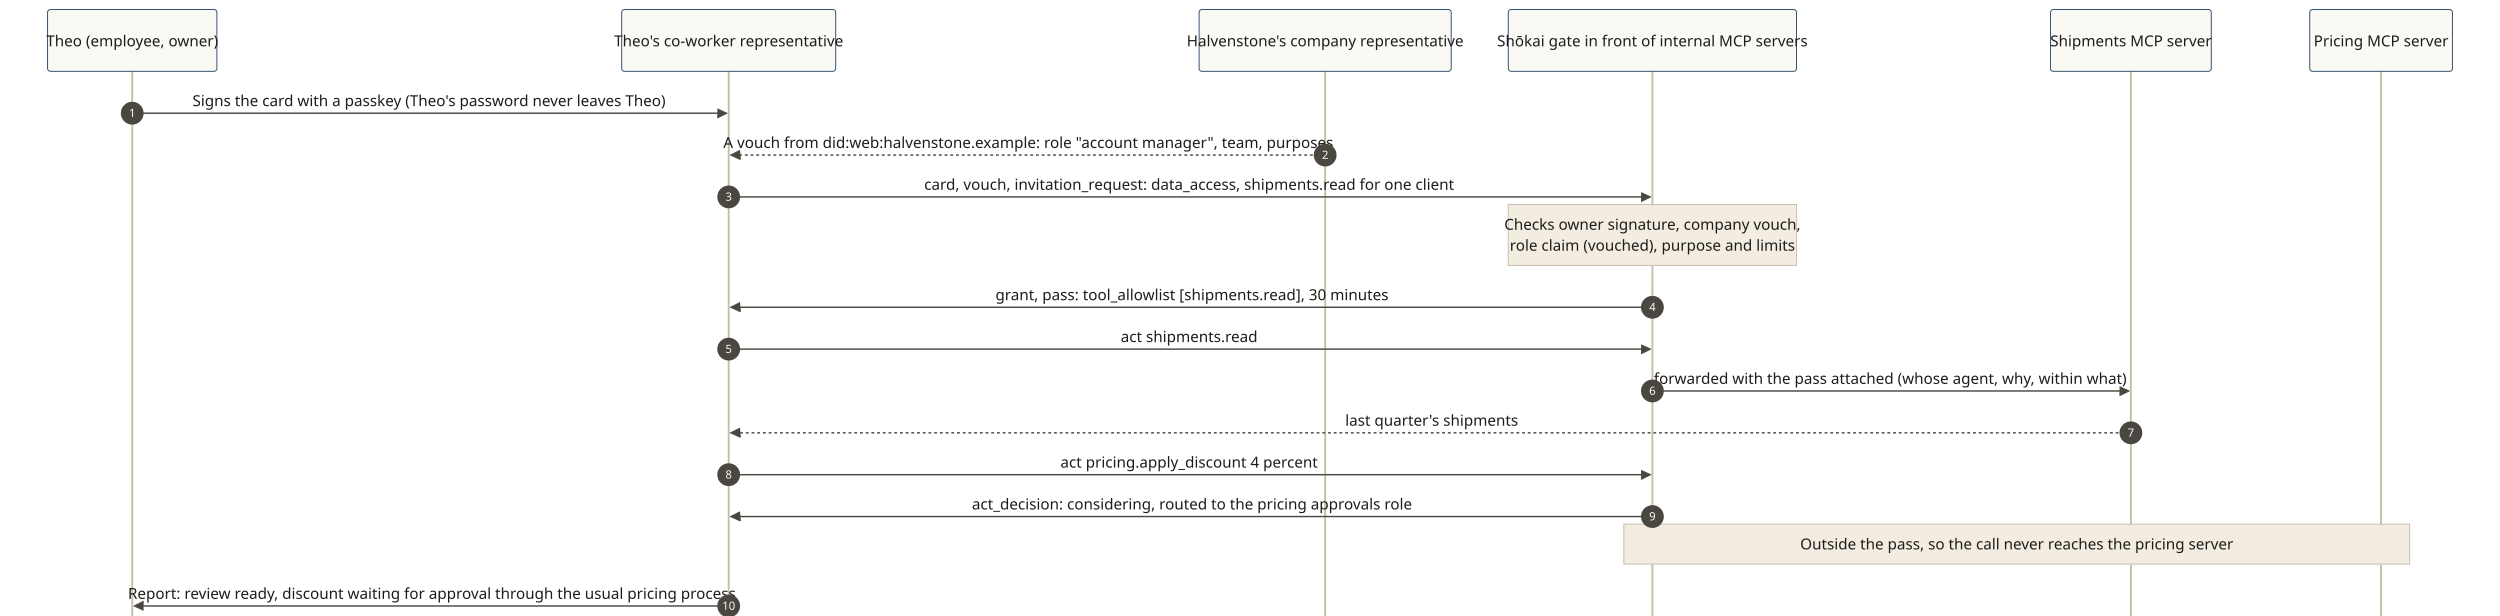
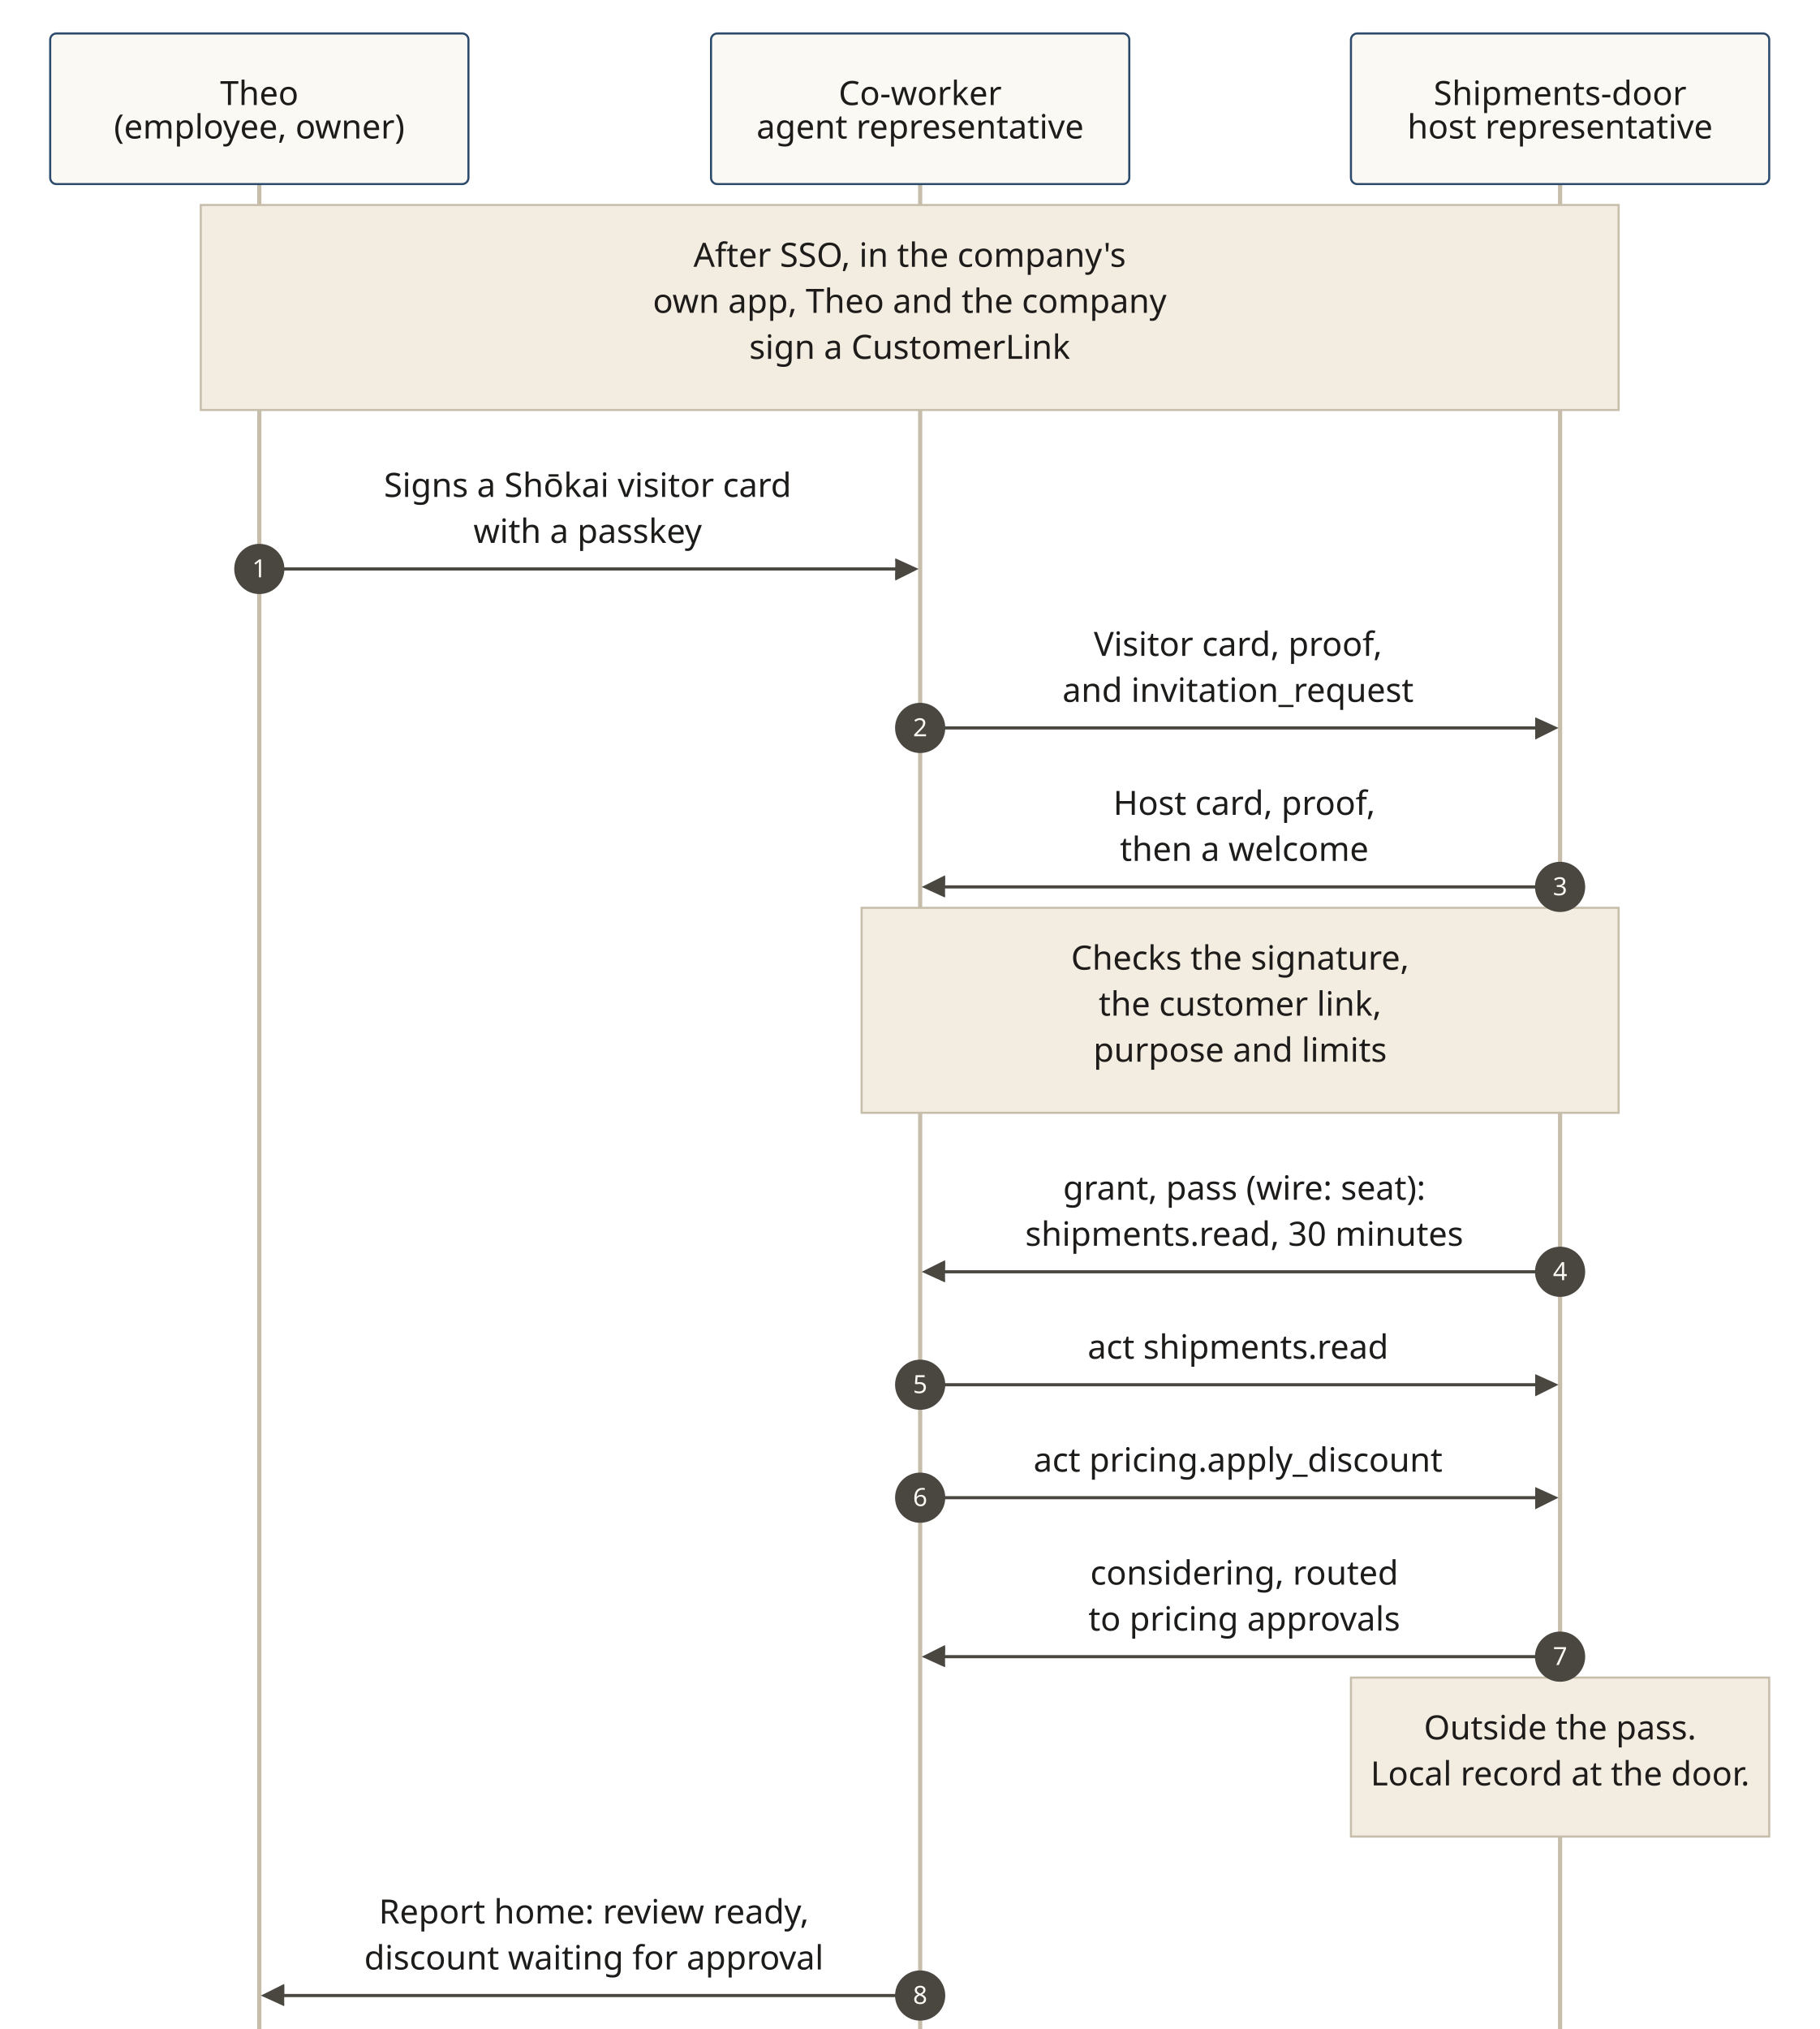
- <svg xmlns="http://www.w3.org/2000/svg" id="my-svg" width="100%" style="max-width: 2628px; background-color: rgb(251, 249, 244);" viewBox="-50 -10 2628 647" role="graphics-document document" aria-roledescription="sequence">
+ <svg xmlns="http://www.w3.org/2000/svg" id="my-svg" width="870" height="970" viewBox="-24 -16 870 970" role="graphics-document document" aria-roledescription="sequence" style="background-color: rgb(251, 249, 244);">
  <g>
-     <line id="actor5" x1="2453" y1="65" x2="2453" y2="2000" class="actor-line 200" stroke-width="0.5px" stroke="#999" name="P" data-et="life-line" data-id="P" />
-     <g id="root-5" data-et="participant" data-type="participant" data-id="P">
-       <rect x="2378" y="0" fill="#eaeaea" stroke="#666" width="150" height="65" name="P" rx="3" ry="3" class="actor actor-top" />
-       <text x="2453" y="32.5" dominant-baseline="central" alignment-baseline="central" class="actor actor-box" style="text-anchor: middle; font-size: 16px; font-weight: 400;">
-         <tspan x="2453" dy="0">Pricing MCP server</tspan>
+     <line id="actor2" x1="722" y1="72" x2="722" y2="2000" class="actor-line 200" stroke-width="0.5px" stroke="#999" name="H" data-et="life-line" data-id="H" />
+     <g id="root-2" data-et="participant" data-type="participant" data-id="H">
+       <rect x="622" y="0" fill="#eaeaea" stroke="#666" width="200" height="72" name="H" rx="3" ry="3" class="actor actor-top" />
+       <text x="722" y="36" dominant-baseline="central" alignment-baseline="central" class="actor actor-box" style="text-anchor: middle; font-size: 16px; font-weight: 400; font-family: &quot;Noto Sans&quot;, sans-serif;">
+         <tspan x="722" dy="-8">Shipments-door</tspan>
+       </text>
+       <text x="722" y="36" dominant-baseline="central" alignment-baseline="central" class="actor actor-box" style="text-anchor: middle; font-size: 16px; font-weight: 400; font-family: &quot;Noto Sans&quot;, sans-serif;">
+         <tspan x="722" dy="8">host representative</tspan>
      </text>
    </g>
  </g>
  <g>
-     <line id="actor4" x1="2190" y1="65" x2="2190" y2="2000" class="actor-line 200" stroke-width="0.5px" stroke="#999" name="S" data-et="life-line" data-id="S" />
-     <g id="root-4" data-et="participant" data-type="participant" data-id="S">
-       <rect x="2105.5" y="0" fill="#eaeaea" stroke="#666" width="169" height="65" name="S" rx="3" ry="3" class="actor actor-top" />
-       <text x="2190" y="32.5" dominant-baseline="central" alignment-baseline="central" class="actor actor-box" style="text-anchor: middle; font-size: 16px; font-weight: 400;">
-         <tspan x="2190" dy="0">Shipments MCP server</tspan>
+     <line id="actor1" x1="416" y1="72" x2="416" y2="2000" class="actor-line 200" stroke-width="0.5px" stroke="#999" name="R" data-et="life-line" data-id="R" />
+     <g id="root-1" data-et="participant" data-type="participant" data-id="R">
+       <rect x="316" y="0" fill="#eaeaea" stroke="#666" width="200" height="72" name="R" rx="3" ry="3" class="actor actor-top" />
+       <text x="416" y="36" dominant-baseline="central" alignment-baseline="central" class="actor actor-box" style="text-anchor: middle; font-size: 16px; font-weight: 400; font-family: &quot;Noto Sans&quot;, sans-serif;">
+         <tspan x="416" dy="-8">Co-worker</tspan>
+       </text>
+       <text x="416" y="36" dominant-baseline="central" alignment-baseline="central" class="actor actor-box" style="text-anchor: middle; font-size: 16px; font-weight: 400; font-family: &quot;Noto Sans&quot;, sans-serif;">
+         <tspan x="416" dy="8">agent representative</tspan>
      </text>
    </g>
  </g>
  <g>
-     <line id="actor3" x1="1687" y1="65" x2="1687" y2="2000" class="actor-line 200" stroke-width="0.5px" stroke="#999" name="G" data-et="life-line" data-id="G" />
-     <g id="root-3" data-et="participant" data-type="participant" data-id="G">
-       <rect x="1535.5" y="0" fill="#eaeaea" stroke="#666" width="303" height="65" name="G" rx="3" ry="3" class="actor actor-top" />
-       <text x="1687" y="32.5" dominant-baseline="central" alignment-baseline="central" class="actor actor-box" style="text-anchor: middle; font-size: 16px; font-weight: 400;">
-         <tspan x="1687" dy="0">Shōkai gate in front of internal MCP servers</tspan>
+     <line id="actor0" x1="100" y1="72" x2="100" y2="2000" class="actor-line 200" stroke-width="0.5px" stroke="#999" name="TM" data-et="life-line" data-id="TM" />
+     <g id="root-0" data-et="participant" data-type="participant" data-id="TM">
+       <rect x="0" y="0" fill="#eaeaea" stroke="#666" width="200" height="72" name="TM" rx="3" ry="3" class="actor actor-top" />
+       <text x="100" y="36" dominant-baseline="central" alignment-baseline="central" class="actor actor-box" style="text-anchor: middle; font-size: 16px; font-weight: 400; font-family: &quot;Noto Sans&quot;, sans-serif;">
+         <tspan x="100" dy="-8">Theo</tspan>
+       </text>
+       <text x="100" y="36" dominant-baseline="central" alignment-baseline="central" class="actor actor-box" style="text-anchor: middle; font-size: 16px; font-weight: 400; font-family: &quot;Noto Sans&quot;, sans-serif;">
+         <tspan x="100" dy="8">(employee, owner)</tspan>
      </text>
    </g>
  </g>
-   <g>
-     <line id="actor2" x1="1343" y1="65" x2="1343" y2="2000" class="actor-line 200" stroke-width="0.5px" stroke="#999" name="HQ" data-et="life-line" data-id="HQ" />
-     <g id="root-2" data-et="participant" data-type="participant" data-id="HQ">
-       <rect x="1210.5" y="0" fill="#eaeaea" stroke="#666" width="265" height="65" name="HQ" rx="3" ry="3" class="actor actor-top" />
-       <text x="1343" y="32.5" dominant-baseline="central" alignment-baseline="central" class="actor actor-box" style="text-anchor: middle; font-size: 16px; font-weight: 400;">
-         <tspan x="1343" dy="0">Halvenstone's company representative</tspan>
-       </text>
-     </g>
-   </g>
-   <g>
-     <line id="actor1" x1="716" y1="65" x2="716" y2="2000" class="actor-line 200" stroke-width="0.5px" stroke="#999" name="R" data-et="life-line" data-id="R" />
-     <g id="root-1" data-et="participant" data-type="participant" data-id="R">
-       <rect x="603.5" y="0" fill="#eaeaea" stroke="#666" width="225" height="65" name="R" rx="3" ry="3" class="actor actor-top" />
-       <text x="716" y="32.5" dominant-baseline="central" alignment-baseline="central" class="actor actor-box" style="text-anchor: middle; font-size: 16px; font-weight: 400;">
-         <tspan x="716" dy="0">Theo's co-worker representative</tspan>
-       </text>
-     </g>
-   </g>
-   <g>
-     <line id="actor0" x1="89" y1="65" x2="89" y2="2000" class="actor-line 200" stroke-width="0.5px" stroke="#999" name="TM" data-et="life-line" data-id="TM" />
-     <g id="root-0" data-et="participant" data-type="participant" data-id="TM">
-       <rect x="0" y="0" fill="#eaeaea" stroke="#666" width="178" height="65" name="TM" rx="3" ry="3" class="actor actor-top" />
-       <text x="89" y="32.5" dominant-baseline="central" alignment-baseline="central" class="actor actor-box" style="text-anchor: middle; font-size: 16px; font-weight: 400;">
-         <tspan x="89" dy="0">Theo (employee, owner)</tspan>
-       </text>
-     </g>
-   </g>
-   <style>#my-svg{font-family:Noto Sans,Helvetica Neue,Arial,sans-serif;font-size:16px;fill:#1d1c1a;}@keyframes edge-animation-frame{from{stroke-dashoffset:0;}}@keyframes dash{to{stroke-dashoffset:0;}}#my-svg .edge-animation-slow{stroke-dasharray:9,5!important;stroke-dashoffset:900;animation:dash 50s linear infinite;stroke-linecap:round;}#my-svg .edge-animation-fast{stroke-dasharray:9,5!important;stroke-dashoffset:900;animation:dash 20s linear infinite;stroke-linecap:round;}#my-svg .error-icon{fill:#f5f1e8;}#my-svg .error-text{fill:#1d1c1a;stroke:#1d1c1a;}#my-svg .edge-thickness-normal{stroke-width:1px;}#my-svg .edge-thickness-thick{stroke-width:3.5px;}#my-svg .edge-pattern-solid{stroke-dasharray:0;}#my-svg .edge-thickness-invisible{stroke-width:0;fill:none;}#my-svg .edge-pattern-dashed{stroke-dasharray:3;}#my-svg .edge-pattern-dotted{stroke-dasharray:2;}#my-svg .marker{fill:#4a4741;stroke:#4a4741;}#my-svg .marker.cross{stroke:#4a4741;}#my-svg svg{font-family:Noto Sans,Helvetica Neue,Arial,sans-serif;font-size:16px;}#my-svg p{margin:0;}#my-svg .actor{stroke:#2c4a6c;fill:#fbf9f4;stroke-width:1;}#my-svg rect.actor.outer-path[data-look="neo"]{filter:drop-shadow( 1px 2px 2px rgba(185,185,185,1));}#my-svg rect.note[data-look="neo"]{stroke:#c7bdab;fill:#f3ece0;filter:drop-shadow( 1px 2px 2px rgba(185,185,185,1));}#my-svg text.actor&gt;tspan{fill:#1d1c1a;stroke:none;}#my-svg .actor-line{stroke:#c7bdab;}#my-svg .innerArc{stroke-width:1.5;stroke-dasharray:none;}#my-svg .messageLine0{stroke-width:1.5;stroke-dasharray:none;stroke:#4a4741;}#my-svg .messageLine1{stroke-width:1.5;stroke-dasharray:2,2;stroke:#4a4741;}#my-svg [id$="-arrowhead"] path{fill:#4a4741;stroke:#4a4741;}#my-svg .sequenceNumber{fill:#fbf9f4;}#my-svg [id$="-sequencenumber"]{fill:#4a4741;}#my-svg [id$="-crosshead"] path{fill:#4a4741;stroke:#4a4741;}#my-svg .messageText{fill:#1d1c1a;stroke:none;}#my-svg .labelBox{stroke:#c7bdab;fill:#ece6d9;filter:none;}#my-svg .labelText,#my-svg .labelText&gt;tspan{fill:#1d1c1a;stroke:none;}#my-svg .loopText,#my-svg .loopText&gt;tspan{fill:#4a4741;stroke:none;}#my-svg .sectionTitle,#my-svg .sectionTitle&gt;tspan{fill:#4a4741;stroke:none;}#my-svg .loopLine{stroke-width:2px;stroke-dasharray:2,2;stroke:#c7bdab;fill:#c7bdab;}#my-svg .note{stroke:#c7bdab;fill:#f3ece0;}#my-svg .noteText,#my-svg .noteText&gt;tspan{fill:#1d1c1a;stroke:none;font-weight:normal;}#my-svg .activation0{fill:#ece6d9;stroke:#2c4a6c;}#my-svg .activation1{fill:#ece6d9;stroke:#2c4a6c;}#my-svg .activation2{fill:#ece6d9;stroke:#2c4a6c;}#my-svg .actorPopupMenu{position:absolute;}#my-svg .actorPopupMenuPanel{position:absolute;fill:#fbf9f4;box-shadow:0px 8px 16px 0px rgba(0,0,0,0.2);filter:drop-shadow(3px 5px 2px rgb(0 0 0 / 0.4));}#my-svg .actor-man circle,#my-svg line{fill:#fbf9f4;stroke-width:2px;}#my-svg g rect.rect{filter:drop-shadow( 1px 2px 2px rgba(185,185,185,1));stroke:#2c4a6c;}#my-svg .node .neo-node{stroke:#2c4a6c;}#my-svg [data-look="neo"].node rect,#my-svg [data-look="neo"].cluster rect,#my-svg [data-look="neo"].node polygon{stroke:url(#my-svg-gradient);filter:drop-shadow( 1px 2px 2px rgba(185,185,185,1));}#my-svg [data-look="neo"].swimlane.cluster rect{filter:none;}#my-svg [data-look="neo"].node path{stroke:url(#my-svg-gradient);stroke-width:1px;}#my-svg [data-look="neo"].node .outer-path{filter:drop-shadow( 1px 2px 2px rgba(185,185,185,1));}#my-svg [data-look="neo"].node .neo-line path{stroke:#2c4a6c;filter:none;}#my-svg [data-look="neo"].node circle{stroke:url(#my-svg-gradient);filter:drop-shadow( 1px 2px 2px rgba(185,185,185,1));}#my-svg [data-look="neo"].node circle .state-start{fill:#000000;}#my-svg [data-look="neo"].icon-shape .icon{fill:url(#my-svg-gradient);filter:drop-shadow( 1px 2px 2px rgba(185,185,185,1));}#my-svg [data-look="neo"].icon-shape .icon-neo path{stroke:url(#my-svg-gradient);filter:drop-shadow( 1px 2px 2px rgba(185,185,185,1));}#my-svg :root{--mermaid-font-family:"trebuchet ms",verdana,arial,sans-serif;}</style>
+   <style>#my-svg{font-family:Noto Sans,sans-serif;font-size:16px;fill:#1d1c1a;}@keyframes edge-animation-frame{from{stroke-dashoffset:0;}}@keyframes dash{to{stroke-dashoffset:0;}}#my-svg .edge-animation-slow{stroke-dasharray:9,5!important;stroke-dashoffset:900;animation:dash 50s linear infinite;stroke-linecap:round;}#my-svg .edge-animation-fast{stroke-dasharray:9,5!important;stroke-dashoffset:900;animation:dash 20s linear infinite;stroke-linecap:round;}#my-svg .error-icon{fill:#f5f1e8;}#my-svg .error-text{fill:#1d1c1a;stroke:#1d1c1a;}#my-svg .edge-thickness-normal{stroke-width:1px;}#my-svg .edge-thickness-thick{stroke-width:3.5px;}#my-svg .edge-pattern-solid{stroke-dasharray:0;}#my-svg .edge-thickness-invisible{stroke-width:0;fill:none;}#my-svg .edge-pattern-dashed{stroke-dasharray:3;}#my-svg .edge-pattern-dotted{stroke-dasharray:2;}#my-svg .marker{fill:#4a4741;stroke:#4a4741;}#my-svg .marker.cross{stroke:#4a4741;}#my-svg svg{font-family:Noto Sans,sans-serif;font-size:16px;}#my-svg p{margin:0;}#my-svg .actor{stroke:#2c4a6c;fill:#fbf9f4;stroke-width:1;}#my-svg rect.actor.outer-path[data-look="neo"]{filter:drop-shadow( 1px 2px 2px rgba(185,185,185,1));}#my-svg rect.note[data-look="neo"]{stroke:#c7bdab;fill:#f3ece0;filter:drop-shadow( 1px 2px 2px rgba(185,185,185,1));}#my-svg text.actor&gt;tspan{fill:#1d1c1a;stroke:none;}#my-svg .actor-line{stroke:#c7bdab;}#my-svg .innerArc{stroke-width:1.5;stroke-dasharray:none;}#my-svg .messageLine0{stroke-width:1.5;stroke-dasharray:none;stroke:#4a4741;}#my-svg .messageLine1{stroke-width:1.5;stroke-dasharray:2,2;stroke:#4a4741;}#my-svg [id$="-arrowhead"] path{fill:#4a4741;stroke:#4a4741;}#my-svg .sequenceNumber{fill:#fbf9f4;}#my-svg [id$="-sequencenumber"]{fill:#4a4741;}#my-svg [id$="-crosshead"] path{fill:#4a4741;stroke:#4a4741;}#my-svg .messageText{fill:#1d1c1a;stroke:none;}#my-svg .labelBox{stroke:#c7bdab;fill:#ece6d9;filter:none;}#my-svg .labelText,#my-svg .labelText&gt;tspan{fill:#1d1c1a;stroke:none;}#my-svg .loopText,#my-svg .loopText&gt;tspan{fill:#4a4741;stroke:none;}#my-svg .sectionTitle,#my-svg .sectionTitle&gt;tspan{fill:#4a4741;stroke:none;}#my-svg .loopLine{stroke-width:2px;stroke-dasharray:2,2;stroke:#c7bdab;fill:#c7bdab;}#my-svg .note{stroke:#c7bdab;fill:#f3ece0;}#my-svg .noteText,#my-svg .noteText&gt;tspan{fill:#1d1c1a;stroke:none;font-weight:normal;}#my-svg .activation0{fill:#ece6d9;stroke:#2c4a6c;}#my-svg .activation1{fill:#ece6d9;stroke:#2c4a6c;}#my-svg .activation2{fill:#ece6d9;stroke:#2c4a6c;}#my-svg .actorPopupMenu{position:absolute;}#my-svg .actorPopupMenuPanel{position:absolute;fill:#fbf9f4;box-shadow:0px 8px 16px 0px rgba(0,0,0,0.2);filter:drop-shadow(3px 5px 2px rgb(0 0 0 / 0.4));}#my-svg .actor-man circle,#my-svg line{fill:#fbf9f4;stroke-width:2px;}#my-svg g rect.rect{filter:drop-shadow( 1px 2px 2px rgba(185,185,185,1));stroke:#2c4a6c;}#my-svg .node .neo-node{stroke:#2c4a6c;}#my-svg [data-look="neo"].node rect,#my-svg [data-look="neo"].cluster rect,#my-svg [data-look="neo"].node polygon{stroke:url(#my-svg-gradient);filter:drop-shadow( 1px 2px 2px rgba(185,185,185,1));}#my-svg [data-look="neo"].swimlane.cluster rect{filter:none;}#my-svg [data-look="neo"].node path{stroke:url(#my-svg-gradient);stroke-width:1px;}#my-svg [data-look="neo"].node .outer-path{filter:drop-shadow( 1px 2px 2px rgba(185,185,185,1));}#my-svg [data-look="neo"].node .neo-line path{stroke:#2c4a6c;filter:none;}#my-svg [data-look="neo"].node circle{stroke:url(#my-svg-gradient);filter:drop-shadow( 1px 2px 2px rgba(185,185,185,1));}#my-svg [data-look="neo"].node circle .state-start{fill:#000000;}#my-svg [data-look="neo"].icon-shape .icon{fill:url(#my-svg-gradient);filter:drop-shadow( 1px 2px 2px rgba(185,185,185,1));}#my-svg [data-look="neo"].icon-shape .icon-neo path{stroke:url(#my-svg-gradient);filter:drop-shadow( 1px 2px 2px rgba(185,185,185,1));}#my-svg :root{--mermaid-font-family:Noto Sans,sans-serif;}</style>
  <g />
  <defs>
    <symbol id="my-svg-computer" width="24" height="24">
      <path transform="scale(.5)" d="M2 2v13h20v-13h-20zm18 11h-16v-9h16v9zm-10.228 6l.466-1h3.524l.467 1h-4.457zm14.228 3h-24l2-6h2.104l-1.33 4h18.45l-1.297-4h2.073l2 6zm-5-10h-14v-7h14v7z" />
    </symbol>
  </defs>
  <defs>
    <symbol id="my-svg-database" fill-rule="evenodd" clip-rule="evenodd">
      <path transform="scale(.5)" d="M12.258.001l.256.004.255.005.253.008.251.01.249.012.247.015.246.016.242.019.241.02.239.023.236.024.233.027.231.028.229.031.225.032.223.034.22.036.217.038.214.04.211.041.208.043.205.045.201.046.198.048.194.05.191.051.187.053.183.054.18.056.175.057.172.059.168.06.163.061.16.063.155.064.15.066.074.033.073.033.071.034.07.034.069.035.068.035.067.035.066.035.064.036.064.036.062.036.06.036.06.037.058.037.058.037.055.038.055.038.053.038.052.038.051.039.05.039.048.039.047.039.045.04.044.04.043.04.041.04.04.041.039.041.037.041.036.041.034.041.033.042.032.042.03.042.029.042.027.042.026.043.024.043.023.043.021.043.02.043.018.044.017.043.015.044.013.044.012.044.011.045.009.044.007.045.006.045.004.045.002.045.001.045v17l-.001.045-.002.045-.004.045-.006.045-.007.045-.009.044-.011.045-.012.044-.013.044-.015.044-.017.043-.018.044-.02.043-.021.043-.023.043-.024.043-.026.043-.027.042-.029.042-.03.042-.032.042-.033.042-.034.041-.036.041-.037.041-.039.041-.04.041-.041.04-.043.04-.044.04-.045.04-.047.039-.048.039-.05.039-.051.039-.052.038-.053.038-.055.038-.055.038-.058.037-.058.037-.06.037-.06.036-.062.036-.064.036-.064.036-.066.035-.067.035-.068.035-.069.035-.07.034-.071.034-.073.033-.074.033-.15.066-.155.064-.16.063-.163.061-.168.06-.172.059-.175.057-.18.056-.183.054-.187.053-.191.051-.194.05-.198.048-.201.046-.205.045-.208.043-.211.041-.214.04-.217.038-.22.036-.223.034-.225.032-.229.031-.231.028-.233.027-.236.024-.239.023-.241.02-.242.019-.246.016-.247.015-.249.012-.251.01-.253.008-.255.005-.256.004-.258.001-.258-.001-.256-.004-.255-.005-.253-.008-.251-.01-.249-.012-.247-.015-.245-.016-.243-.019-.241-.02-.238-.023-.236-.024-.234-.027-.231-.028-.228-.031-.226-.032-.223-.034-.22-.036-.217-.038-.214-.04-.211-.041-.208-.043-.204-.045-.201-.046-.198-.048-.195-.05-.19-.051-.187-.053-.184-.054-.179-.056-.176-.057-.172-.059-.167-.06-.164-.061-.159-.063-.155-.064-.151-.066-.074-.033-.072-.033-.072-.034-.07-.034-.069-.035-.068-.035-.067-.035-.066-.035-.064-.036-.063-.036-.062-.036-.061-.036-.06-.037-.058-.037-.057-.037-.056-.038-.055-.038-.053-.038-.052-.038-.051-.039-.049-.039-.049-.039-.046-.039-.046-.04-.044-.04-.043-.04-.041-.04-.04-.041-.039-.041-.037-.041-.036-.041-.034-.041-.033-.042-.032-.042-.03-.042-.029-.042-.027-.042-.026-.043-.024-.043-.023-.043-.021-.043-.02-.043-.018-.044-.017-.043-.015-.044-.013-.044-.012-.044-.011-.045-.009-.044-.007-.045-.006-.045-.004-.045-.002-.045-.001-.045v-17l.001-.045.002-.045.004-.045.006-.045.007-.045.009-.044.011-.045.012-.044.013-.044.015-.044.017-.043.018-.044.02-.043.021-.043.023-.043.024-.043.026-.043.027-.042.029-.042.03-.042.032-.042.033-.042.034-.041.036-.041.037-.041.039-.041.04-.041.041-.04.043-.04.044-.04.046-.04.046-.039.049-.039.049-.039.051-.039.052-.038.053-.038.055-.038.056-.038.057-.037.058-.037.06-.037.061-.036.062-.036.063-.036.064-.036.066-.035.067-.035.068-.035.069-.035.07-.034.072-.034.072-.033.074-.033.151-.066.155-.064.159-.063.164-.061.167-.06.172-.059.176-.057.179-.056.184-.054.187-.053.19-.051.195-.05.198-.048.201-.046.204-.045.208-.043.211-.041.214-.04.217-.038.22-.036.223-.034.226-.032.228-.031.231-.028.234-.027.236-.024.238-.023.241-.02.243-.019.245-.016.247-.015.249-.012.251-.01.253-.008.255-.005.256-.004.258-.001.258.001zm-9.258 20.499v.01l.001.021.003.021.004.022.005.021.006.022.007.022.009.023.01.022.011.023.012.023.013.023.015.023.016.024.017.023.018.024.019.024.021.024.022.025.023.024.024.025.052.049.056.05.061.051.066.051.07.051.075.051.079.052.084.052.088.052.092.052.097.052.102.051.105.052.11.052.114.051.119.051.123.051.127.05.131.05.135.05.139.048.144.049.147.047.152.047.155.047.16.045.163.045.167.043.171.043.176.041.178.041.183.039.187.039.19.037.194.035.197.035.202.033.204.031.209.03.212.029.216.027.219.025.222.024.226.021.23.02.233.018.236.016.24.015.243.012.246.01.249.008.253.005.256.004.259.001.26-.001.257-.004.254-.005.25-.008.247-.011.244-.012.241-.014.237-.016.233-.018.231-.021.226-.021.224-.024.22-.026.216-.027.212-.028.21-.031.205-.031.202-.034.198-.034.194-.036.191-.037.187-.039.183-.04.179-.04.175-.042.172-.043.168-.044.163-.045.16-.046.155-.046.152-.047.148-.048.143-.049.139-.049.136-.05.131-.05.126-.05.123-.051.118-.052.114-.051.11-.052.106-.052.101-.052.096-.052.092-.052.088-.053.083-.051.079-.052.074-.052.07-.051.065-.051.06-.051.056-.05.051-.05.023-.024.023-.025.021-.024.02-.024.019-.024.018-.024.017-.024.015-.023.014-.024.013-.023.012-.023.01-.023.01-.022.008-.022.006-.022.006-.022.004-.022.004-.021.001-.021.001-.021v-4.127l-.077.055-.08.053-.083.054-.085.053-.087.052-.09.052-.093.051-.095.05-.097.05-.1.049-.102.049-.105.048-.106.047-.109.047-.111.046-.114.045-.115.045-.118.044-.12.043-.122.042-.124.042-.126.041-.128.04-.13.04-.132.038-.134.038-.135.037-.138.037-.139.035-.142.035-.143.034-.144.033-.147.032-.148.031-.15.03-.151.03-.153.029-.154.027-.156.027-.158.026-.159.025-.161.024-.162.023-.163.022-.165.021-.166.02-.167.019-.169.018-.169.017-.171.016-.173.015-.173.014-.175.013-.175.012-.177.011-.178.01-.179.008-.179.008-.181.006-.182.005-.182.004-.184.003-.184.002h-.37l-.184-.002-.184-.003-.182-.004-.182-.005-.181-.006-.179-.008-.179-.008-.178-.01-.176-.011-.176-.012-.175-.013-.173-.014-.172-.015-.171-.016-.17-.017-.169-.018-.167-.019-.166-.02-.165-.021-.163-.022-.162-.023-.161-.024-.159-.025-.157-.026-.156-.027-.155-.027-.153-.029-.151-.03-.15-.03-.148-.031-.146-.032-.145-.033-.143-.034-.141-.035-.14-.035-.137-.037-.136-.037-.134-.038-.132-.038-.13-.04-.128-.04-.126-.041-.124-.042-.122-.042-.12-.044-.117-.043-.116-.045-.113-.045-.112-.046-.109-.047-.106-.047-.105-.048-.102-.049-.1-.049-.097-.05-.095-.05-.093-.052-.09-.051-.087-.052-.085-.053-.083-.054-.08-.054-.077-.054v4.127zm0-5.654v.011l.001.021.003.021.004.021.005.022.006.022.007.022.009.022.01.022.011.023.012.023.013.023.015.024.016.023.017.024.018.024.019.024.021.024.022.024.023.025.024.024.052.05.056.05.061.05.066.051.07.051.075.052.079.051.084.052.088.052.092.052.097.052.102.052.105.052.11.051.114.051.119.052.123.05.127.051.131.05.135.049.139.049.144.048.147.048.152.047.155.046.16.045.163.045.167.044.171.042.176.042.178.04.183.04.187.038.19.037.194.036.197.034.202.033.204.032.209.03.212.028.216.027.219.025.222.024.226.022.23.02.233.018.236.016.24.014.243.012.246.01.249.008.253.006.256.003.259.001.26-.001.257-.003.254-.006.25-.008.247-.01.244-.012.241-.015.237-.016.233-.018.231-.02.226-.022.224-.024.22-.025.216-.027.212-.029.21-.03.205-.032.202-.033.198-.035.194-.036.191-.037.187-.039.183-.039.179-.041.175-.042.172-.043.168-.044.163-.045.16-.045.155-.047.152-.047.148-.048.143-.048.139-.05.136-.049.131-.05.126-.051.123-.051.118-.051.114-.052.11-.052.106-.052.101-.052.096-.052.092-.052.088-.052.083-.052.079-.052.074-.051.07-.052.065-.051.06-.05.056-.051.051-.049.023-.025.023-.024.021-.025.02-.024.019-.024.018-.024.017-.024.015-.023.014-.023.013-.024.012-.022.01-.023.01-.023.008-.022.006-.022.006-.022.004-.021.004-.022.001-.021.001-.021v-4.139l-.077.054-.08.054-.083.054-.085.052-.087.053-.09.051-.093.051-.095.051-.097.05-.1.049-.102.049-.105.048-.106.047-.109.047-.111.046-.114.045-.115.044-.118.044-.12.044-.122.042-.124.042-.126.041-.128.04-.13.039-.132.039-.134.038-.135.037-.138.036-.139.036-.142.035-.143.033-.144.033-.147.033-.148.031-.15.03-.151.03-.153.028-.154.028-.156.027-.158.026-.159.025-.161.024-.162.023-.163.022-.165.021-.166.02-.167.019-.169.018-.169.017-.171.016-.173.015-.173.014-.175.013-.175.012-.177.011-.178.009-.179.009-.179.007-.181.007-.182.005-.182.004-.184.003-.184.002h-.37l-.184-.002-.184-.003-.182-.004-.182-.005-.181-.007-.179-.007-.179-.009-.178-.009-.176-.011-.176-.012-.175-.013-.173-.014-.172-.015-.171-.016-.17-.017-.169-.018-.167-.019-.166-.02-.165-.021-.163-.022-.162-.023-.161-.024-.159-.025-.157-.026-.156-.027-.155-.028-.153-.028-.151-.03-.15-.03-.148-.031-.146-.033-.145-.033-.143-.033-.141-.035-.14-.036-.137-.036-.136-.037-.134-.038-.132-.039-.13-.039-.128-.04-.126-.041-.124-.042-.122-.043-.12-.043-.117-.044-.116-.044-.113-.046-.112-.046-.109-.046-.106-.047-.105-.048-.102-.049-.1-.049-.097-.05-.095-.051-.093-.051-.09-.051-.087-.053-.085-.052-.083-.054-.08-.054-.077-.054v4.139zm0-5.666v.011l.001.02.003.022.004.021.005.022.006.021.007.022.009.023.01.022.011.023.012.023.013.023.015.023.016.024.017.024.018.023.019.024.021.025.022.024.023.024.024.025.052.05.056.05.061.05.066.051.07.051.075.052.079.051.084.052.088.052.092.052.097.052.102.052.105.051.11.052.114.051.119.051.123.051.127.05.131.05.135.05.139.049.144.048.147.048.152.047.155.046.16.045.163.045.167.043.171.043.176.042.178.04.183.04.187.038.19.037.194.036.197.034.202.033.204.032.209.03.212.028.216.027.219.025.222.024.226.021.23.02.233.018.236.017.24.014.243.012.246.01.249.008.253.006.256.003.259.001.26-.001.257-.003.254-.006.25-.008.247-.01.244-.013.241-.014.237-.016.233-.018.231-.02.226-.022.224-.024.22-.025.216-.027.212-.029.21-.03.205-.032.202-.033.198-.035.194-.036.191-.037.187-.039.183-.039.179-.041.175-.042.172-.043.168-.044.163-.045.16-.045.155-.047.152-.047.148-.048.143-.049.139-.049.136-.049.131-.051.126-.05.123-.051.118-.052.114-.051.11-.052.106-.052.101-.052.096-.052.092-.052.088-.052.083-.052.079-.052.074-.052.07-.051.065-.051.06-.051.056-.05.051-.049.023-.025.023-.025.021-.024.02-.024.019-.024.018-.024.017-.024.015-.023.014-.024.013-.023.012-.023.01-.022.01-.023.008-.022.006-.022.006-.022.004-.022.004-.021.001-.021.001-.021v-4.153l-.077.054-.08.054-.083.053-.085.053-.087.053-.09.051-.093.051-.095.051-.097.05-.1.049-.102.048-.105.048-.106.048-.109.046-.111.046-.114.046-.115.044-.118.044-.12.043-.122.043-.124.042-.126.041-.128.04-.13.039-.132.039-.134.038-.135.037-.138.036-.139.036-.142.034-.143.034-.144.033-.147.032-.148.032-.15.03-.151.03-.153.028-.154.028-.156.027-.158.026-.159.024-.161.024-.162.023-.163.023-.165.021-.166.02-.167.019-.169.018-.169.017-.171.016-.173.015-.173.014-.175.013-.175.012-.177.01-.178.01-.179.009-.179.007-.181.006-.182.006-.182.004-.184.003-.184.001-.185.001-.185-.001-.184-.001-.184-.003-.182-.004-.182-.006-.181-.006-.179-.007-.179-.009-.178-.01-.176-.01-.176-.012-.175-.013-.173-.014-.172-.015-.171-.016-.17-.017-.169-.018-.167-.019-.166-.02-.165-.021-.163-.023-.162-.023-.161-.024-.159-.024-.157-.026-.156-.027-.155-.028-.153-.028-.151-.03-.15-.03-.148-.032-.146-.032-.145-.033-.143-.034-.141-.034-.14-.036-.137-.036-.136-.037-.134-.038-.132-.039-.13-.039-.128-.041-.126-.041-.124-.041-.122-.043-.12-.043-.117-.044-.116-.044-.113-.046-.112-.046-.109-.046-.106-.048-.105-.048-.102-.048-.1-.05-.097-.049-.095-.051-.093-.051-.09-.052-.087-.052-.085-.053-.083-.053-.08-.054-.077-.054v4.153zm8.74-8.179l-.257.004-.254.005-.25.008-.247.011-.244.012-.241.014-.237.016-.233.018-.231.021-.226.022-.224.023-.22.026-.216.027-.212.028-.21.031-.205.032-.202.033-.198.034-.194.036-.191.038-.187.038-.183.04-.179.041-.175.042-.172.043-.168.043-.163.045-.16.046-.155.046-.152.048-.148.048-.143.048-.139.049-.136.05-.131.05-.126.051-.123.051-.118.051-.114.052-.11.052-.106.052-.101.052-.096.052-.092.052-.088.052-.083.052-.079.052-.074.051-.07.052-.065.051-.06.05-.056.05-.051.05-.023.025-.023.024-.021.024-.02.025-.019.024-.018.024-.017.023-.015.024-.014.023-.013.023-.012.023-.01.023-.01.022-.008.022-.006.023-.006.021-.004.022-.004.021-.001.021-.001.021.001.021.001.021.004.021.004.022.006.021.006.023.008.022.01.022.01.023.012.023.013.023.014.023.015.024.017.023.018.024.019.024.02.025.021.024.023.024.023.025.051.05.056.05.06.05.065.051.07.052.074.051.079.052.083.052.088.052.092.052.096.052.101.052.106.052.11.052.114.052.118.051.123.051.126.051.131.05.136.05.139.049.143.048.148.048.152.048.155.046.16.046.163.045.168.043.172.043.175.042.179.041.183.04.187.038.191.038.194.036.198.034.202.033.205.032.21.031.212.028.216.027.22.026.224.023.226.022.231.021.233.018.237.016.241.014.244.012.247.011.25.008.254.005.257.004.26.001.26-.001.257-.004.254-.005.25-.008.247-.011.244-.012.241-.014.237-.016.233-.018.231-.021.226-.022.224-.023.22-.026.216-.027.212-.028.21-.031.205-.032.202-.033.198-.034.194-.036.191-.038.187-.038.183-.04.179-.041.175-.042.172-.043.168-.043.163-.045.16-.046.155-.046.152-.048.148-.048.143-.048.139-.049.136-.05.131-.05.126-.051.123-.051.118-.051.114-.052.11-.052.106-.052.101-.052.096-.052.092-.052.088-.052.083-.052.079-.052.074-.051.07-.052.065-.051.06-.05.056-.05.051-.05.023-.025.023-.024.021-.024.02-.025.019-.024.018-.024.017-.023.015-.024.014-.023.013-.023.012-.023.01-.023.01-.022.008-.022.006-.023.006-.021.004-.022.004-.021.001-.021.001-.021-.001-.021-.001-.021-.004-.021-.004-.022-.006-.021-.006-.023-.008-.022-.01-.022-.01-.023-.012-.023-.013-.023-.014-.023-.015-.024-.017-.023-.018-.024-.019-.024-.02-.025-.021-.024-.023-.024-.023-.025-.051-.05-.056-.05-.06-.05-.065-.051-.07-.052-.074-.051-.079-.052-.083-.052-.088-.052-.092-.052-.096-.052-.101-.052-.106-.052-.11-.052-.114-.052-.118-.051-.123-.051-.126-.051-.131-.05-.136-.05-.139-.049-.143-.048-.148-.048-.152-.048-.155-.046-.16-.046-.163-.045-.168-.043-.172-.043-.175-.042-.179-.041-.183-.04-.187-.038-.191-.038-.194-.036-.198-.034-.202-.033-.205-.032-.21-.031-.212-.028-.216-.027-.22-.026-.224-.023-.226-.022-.231-.021-.233-.018-.237-.016-.241-.014-.244-.012-.247-.011-.25-.008-.254-.005-.257-.004-.26-.001-.26.001z" />
    </symbol>
  </defs>
  <defs>
    <symbol id="my-svg-clock" width="24" height="24">
      <path transform="scale(.5)" d="M12 2c5.514 0 10 4.486 10 10s-4.486 10-10 10-10-4.486-10-10 4.486-10 10-10zm0-2c-6.627 0-12 5.373-12 12s5.373 12 12 12 12-5.373 12-12-5.373-12-12-12zm5.848 12.459c.202.038.202.333.001.372-1.907.361-6.045 1.111-6.547 1.111-.719 0-1.301-.582-1.301-1.301 0-.512.77-5.447 1.125-7.445.034-.192.312-.181.343.014l.985 6.238 5.394 1.011z" />
    </symbol>
  </defs>
  <defs>
    <marker id="my-svg-arrowhead" refX="7.9" refY="5" markerUnits="userSpaceOnUse" markerWidth="12" markerHeight="12" orient="auto-start-reverse">
      <path d="M -1 0 L 10 5 L 0 10 z" />
    </marker>
  </defs>
  <defs>
    <marker id="my-svg-crosshead" markerWidth="15" markerHeight="8" orient="auto" refX="4" refY="4.5">
      <path fill="none" stroke="#000000" stroke-width="1pt" d="M 1,2 L 6,7 M 6,2 L 1,7" style="stroke-dasharray: 0, 0;" />
    </marker>
  </defs>
  <defs>
    <marker id="my-svg-filled-head" refX="15.5" refY="7" markerWidth="20" markerHeight="28" orient="auto">
      <path d="M 18,7 L9,13 L14,7 L9,1 Z" />
    </marker>
  </defs>
  <defs>
    <marker id="my-svg-sequencenumber" refX="15" refY="15" markerWidth="60" markerHeight="40" orient="auto">
      <circle cx="15" cy="15" r="6" />
    </marker>
  </defs>
  <defs>
    <marker id="my-svg-solidTopArrowHead" refX="7.9" refY="7.25" markerUnits="userSpaceOnUse" markerWidth="12" markerHeight="12" orient="auto-start-reverse">
      <path d="M 0 0 L 10 8 L 0 8 z" />
    </marker>
  </defs>
  <defs>
    <marker id="my-svg-solidBottomArrowHead" refX="7.9" refY="0.75" markerUnits="userSpaceOnUse" markerWidth="12" markerHeight="12" orient="auto-start-reverse">
      <path d="M 0 0 L 10 0 L 0 8 z" />
    </marker>
  </defs>
  <defs>
    <marker id="my-svg-stickTopArrowHead" refX="7.5" refY="7" markerUnits="userSpaceOnUse" markerWidth="12" markerHeight="12" orient="auto-start-reverse">
      <path d="M 0 0 L 7 7" stroke="black" stroke-width="1.5" fill="none" />
    </marker>
  </defs>
  <defs>
    <marker id="my-svg-stickBottomArrowHead" refX="7.5" refY="0" markerUnits="userSpaceOnUse" markerWidth="12" markerHeight="12" orient="auto-start-reverse">
      <path d="M 0 7 L 7 0" stroke="black" stroke-width="1.5" fill="none" />
    </marker>
  </defs>
-   <g data-et="note" data-id="i4">
-     <rect x="1535.5" y="205" fill="#EDF2AE" stroke="#666" width="303" height="64" class="note" />
-     <text x="1687" y="210" text-anchor="middle" dominant-baseline="middle" alignment-baseline="middle" class="noteText" dy="1em" style="font-size: 16px; font-weight: 400;">
-       <tspan x="1687">Checks owner signature, company vouch,</tspan>
+   <g data-et="note" data-id="i1">
+     <rect x="72" y="82" fill="#EDF2AE" stroke="#666" width="678" height="98" class="note" />
+     <text x="411" y="90" text-anchor="middle" dominant-baseline="middle" alignment-baseline="middle" class="noteText" dy="1em" style="font-family: &quot;Noto Sans&quot;, sans-serif; font-size: 16px; font-weight: 400;">
+       <tspan x="411">After SSO, in the company's</tspan>
    </text>
-     <text x="1687" y="232" text-anchor="middle" dominant-baseline="middle" alignment-baseline="middle" class="noteText" dy="1em" style="font-size: 16px; font-weight: 400;">
-       <tspan x="1687">role claim (vouched), purpose and limits</tspan>
+     <text x="411" y="112" text-anchor="middle" dominant-baseline="middle" alignment-baseline="middle" class="noteText" dy="1em" style="font-family: &quot;Noto Sans&quot;, sans-serif; font-size: 16px; font-weight: 400;">
+       <tspan x="411">own app, Theo and the company</tspan>
+     </text>
+     <text x="411" y="134" text-anchor="middle" dominant-baseline="middle" alignment-baseline="middle" class="noteText" dy="1em" style="font-family: &quot;Noto Sans&quot;, sans-serif; font-size: 16px; font-weight: 400;">
+       <tspan x="411">sign a CustomerLink</tspan>
    </text>
  </g>
-   <g data-et="note" data-id="i11">
-     <rect x="1657" y="541" fill="#EDF2AE" stroke="#666" width="826" height="42" class="note" />
-     <text x="2070" y="546" text-anchor="middle" dominant-baseline="middle" alignment-baseline="middle" class="noteText" dy="1em" style="font-size: 16px; font-weight: 400;">
-       <tspan x="2070">Outside the pass, so the call never reaches the pricing server</tspan>
+   <g data-et="note" data-id="i5">
+     <rect x="388" y="418" fill="#EDF2AE" stroke="#666" width="362" height="98" class="note" />
+     <text x="569" y="426" text-anchor="middle" dominant-baseline="middle" alignment-baseline="middle" class="noteText" dy="1em" style="font-family: &quot;Noto Sans&quot;, sans-serif; font-size: 16px; font-weight: 400;">
+       <tspan x="569">Checks the signature,</tspan>
+     </text>
+     <text x="569" y="448" text-anchor="middle" dominant-baseline="middle" alignment-baseline="middle" class="noteText" dy="1em" style="font-family: &quot;Noto Sans&quot;, sans-serif; font-size: 16px; font-weight: 400;">
+       <tspan x="569">the customer link,</tspan>
+     </text>
+     <text x="569" y="470" text-anchor="middle" dominant-baseline="middle" alignment-baseline="middle" class="noteText" dy="1em" style="font-family: &quot;Noto Sans&quot;, sans-serif; font-size: 16px; font-weight: 400;">
+       <tspan x="569">purpose and limits</tspan>
    </text>
  </g>
-   <text x="401" y="80" text-anchor="middle" dominant-baseline="middle" alignment-baseline="middle" class="messageText" dy="1em" style="font-size: 16px; font-weight: 400;">Signs the card with a passkey (Theo's password never leaves Theo)</text>
-   <line x1="96" y1="109" x2="712" y2="109" class="messageLine0" data-et="message" data-id="i1" data-from="TM" data-to="R" stroke-width="2" stroke="none" marker-end="url(#my-svg-arrowhead)" style="fill: none;" />
-   <line x1="89" y1="109" x2="89" y2="109" stroke-width="0" marker-start="url(#my-svg-sequencenumber)" />
-   <text x="89" y="113" font-family="sans-serif" font-size="12px" text-anchor="middle" class="sequenceNumber">1</text>
-   <text x="1031" y="124" text-anchor="middle" dominant-baseline="middle" alignment-baseline="middle" class="messageText" dy="1em" style="font-size: 16px; font-weight: 400;">A vouch from did:web:halvenstone.example: role "account manager", team, purposes</text>
-   <line x1="1348" y1="153" x2="720" y2="153" class="messageLine1" data-et="message" data-id="i2" data-from="HQ" data-to="R" stroke-width="2" stroke="none" marker-end="url(#my-svg-arrowhead)" style="stroke-dasharray: 3, 3; fill: none;" />
-   <line x1="1343" y1="153" x2="1343" y2="153" stroke-width="0" marker-start="url(#my-svg-sequencenumber)" />
-   <text x="1343" y="157" font-family="sans-serif" font-size="12px" text-anchor="middle" class="sequenceNumber">2</text>
-   <text x="1200" y="168" text-anchor="middle" dominant-baseline="middle" alignment-baseline="middle" class="messageText" dy="1em" style="font-size: 16px; font-weight: 400;">card, vouch, invitation_request: data_access, shipments.read for one client</text>
-   <line x1="723" y1="197" x2="1683" y2="197" class="messageLine0" data-et="message" data-id="i3" data-from="R" data-to="G" stroke-width="2" stroke="none" marker-end="url(#my-svg-arrowhead)" style="fill: none;" />
-   <line x1="716" y1="197" x2="716" y2="197" stroke-width="0" marker-start="url(#my-svg-sequencenumber)" />
-   <text x="716" y="201" font-family="sans-serif" font-size="12px" text-anchor="middle" class="sequenceNumber">3</text>
-   <text x="1203" y="284" text-anchor="middle" dominant-baseline="middle" alignment-baseline="middle" class="messageText" dy="1em" style="font-size: 16px; font-weight: 400;">grant, pass: tool_allowlist [shipments.read], 30 minutes</text>
-   <line x1="1692" y1="313" x2="720" y2="313" class="messageLine0" data-et="message" data-id="i5" data-from="G" data-to="R" stroke-width="2" stroke="none" marker-end="url(#my-svg-arrowhead)" style="fill: none;" />
-   <line x1="1687" y1="313" x2="1687" y2="313" stroke-width="0" marker-start="url(#my-svg-sequencenumber)" />
-   <text x="1687" y="317" font-family="sans-serif" font-size="12px" text-anchor="middle" class="sequenceNumber">4</text>
-   <text x="1200" y="328" text-anchor="middle" dominant-baseline="middle" alignment-baseline="middle" class="messageText" dy="1em" style="font-size: 16px; font-weight: 400;">act shipments.read</text>
-   <line x1="723" y1="357" x2="1683" y2="357" class="messageLine0" data-et="message" data-id="i6" data-from="R" data-to="G" stroke-width="2" stroke="none" marker-end="url(#my-svg-arrowhead)" style="fill: none;" />
-   <line x1="716" y1="357" x2="716" y2="357" stroke-width="0" marker-start="url(#my-svg-sequencenumber)" />
-   <text x="716" y="361" font-family="sans-serif" font-size="12px" text-anchor="middle" class="sequenceNumber">5</text>
-   <text x="1937" y="372" text-anchor="middle" dominant-baseline="middle" alignment-baseline="middle" class="messageText" dy="1em" style="font-size: 16px; font-weight: 400;">forwarded with the pass attached (whose agent, why, within what)</text>
-   <line x1="1694" y1="401" x2="2186" y2="401" class="messageLine0" data-et="message" data-id="i7" data-from="G" data-to="S" stroke-width="2" stroke="none" marker-end="url(#my-svg-arrowhead)" style="fill: none;" />
-   <line x1="1687" y1="401" x2="1687" y2="401" stroke-width="0" marker-start="url(#my-svg-sequencenumber)" />
-   <text x="1687" y="405" font-family="sans-serif" font-size="12px" text-anchor="middle" class="sequenceNumber">6</text>
-   <text x="1455" y="416" text-anchor="middle" dominant-baseline="middle" alignment-baseline="middle" class="messageText" dy="1em" style="font-size: 16px; font-weight: 400;">last quarter's shipments</text>
-   <line x1="2195" y1="445" x2="720" y2="445" class="messageLine1" data-et="message" data-id="i8" data-from="S" data-to="R" stroke-width="2" stroke="none" marker-end="url(#my-svg-arrowhead)" style="stroke-dasharray: 3, 3; fill: none;" />
-   <line x1="2190" y1="445" x2="2190" y2="445" stroke-width="0" marker-start="url(#my-svg-sequencenumber)" />
-   <text x="2190" y="449" font-family="sans-serif" font-size="12px" text-anchor="middle" class="sequenceNumber">7</text>
-   <text x="1200" y="460" text-anchor="middle" dominant-baseline="middle" alignment-baseline="middle" class="messageText" dy="1em" style="font-size: 16px; font-weight: 400;">act pricing.apply_discount 4 percent</text>
-   <line x1="723" y1="489" x2="1683" y2="489" class="messageLine0" data-et="message" data-id="i9" data-from="R" data-to="G" stroke-width="2" stroke="none" marker-end="url(#my-svg-arrowhead)" style="fill: none;" />
-   <line x1="716" y1="489" x2="716" y2="489" stroke-width="0" marker-start="url(#my-svg-sequencenumber)" />
-   <text x="716" y="493" font-family="sans-serif" font-size="12px" text-anchor="middle" class="sequenceNumber">8</text>
-   <text x="1203" y="504" text-anchor="middle" dominant-baseline="middle" alignment-baseline="middle" class="messageText" dy="1em" style="font-size: 16px; font-weight: 400;">act_decision: considering, routed to the pricing approvals role</text>
-   <line x1="1692" y1="533" x2="720" y2="533" class="messageLine0" data-et="message" data-id="i10" data-from="G" data-to="R" stroke-width="2" stroke="none" marker-end="url(#my-svg-arrowhead)" style="fill: none;" />
-   <line x1="1687" y1="533" x2="1687" y2="533" stroke-width="0" marker-start="url(#my-svg-sequencenumber)" />
-   <text x="1687" y="537" font-family="sans-serif" font-size="12px" text-anchor="middle" class="sequenceNumber">9</text>
-   <text x="404" y="598" text-anchor="middle" dominant-baseline="middle" alignment-baseline="middle" class="messageText" dy="1em" style="font-size: 16px; font-weight: 400;">Report: review ready, discount waiting for approval through the usual pricing process</text>
-   <line x1="721" y1="627" x2="93" y2="627" class="messageLine0" data-et="message" data-id="i12" data-from="R" data-to="TM" stroke-width="2" stroke="none" marker-end="url(#my-svg-arrowhead)" style="fill: none;" />
-   <line x1="716" y1="627" x2="716" y2="627" stroke-width="0" marker-start="url(#my-svg-sequencenumber)" />
-   <text x="716" y="631" font-family="sans-serif" font-size="12px" text-anchor="middle" class="sequenceNumber">10</text>
+   <g data-et="note" data-id="i10">
+     <rect x="622" y="786" fill="#EDF2AE" stroke="#666" width="200" height="76" class="note" />
+     <text x="722" y="794" text-anchor="middle" dominant-baseline="middle" alignment-baseline="middle" class="noteText" dy="1em" style="font-family: &quot;Noto Sans&quot;, sans-serif; font-size: 16px; font-weight: 400;">
+       <tspan x="722">Outside the pass.</tspan>
+     </text>
+     <text x="722" y="816" text-anchor="middle" dominant-baseline="middle" alignment-baseline="middle" class="noteText" dy="1em" style="font-family: &quot;Noto Sans&quot;, sans-serif; font-size: 16px; font-weight: 400;">
+       <tspan x="722">Local record at the door.</tspan>
+     </text>
+   </g>
+   <text x="257" y="200" text-anchor="middle" dominant-baseline="middle" alignment-baseline="middle" class="messageText" dy="1em" style="font-family: &quot;Noto Sans&quot;, sans-serif; font-size: 16px; font-weight: 400;">Signs a Shōkai visitor card</text>
+   <text x="257" y="222" text-anchor="middle" dominant-baseline="middle" alignment-baseline="middle" class="messageText" dy="1em" style="font-family: &quot;Noto Sans&quot;, sans-serif; font-size: 16px; font-weight: 400;">with a passkey</text>
+   <line x1="107" y1="256" x2="412" y2="256" class="messageLine0" data-et="message" data-id="i2" data-from="TM" data-to="R" stroke-width="2" stroke="none" marker-end="url(#my-svg-arrowhead)" style="fill: none;" />
+   <line x1="100" y1="256" x2="100" y2="256" stroke-width="0" marker-start="url(#my-svg-sequencenumber)" />
+   <text x="100" y="260" font-family="sans-serif" font-size="12px" text-anchor="middle" class="sequenceNumber">1</text>
+   <text x="568" y="276" text-anchor="middle" dominant-baseline="middle" alignment-baseline="middle" class="messageText" dy="1em" style="font-family: &quot;Noto Sans&quot;, sans-serif; font-size: 16px; font-weight: 400;">Visitor card, proof,</text>
+   <text x="568" y="298" text-anchor="middle" dominant-baseline="middle" alignment-baseline="middle" class="messageText" dy="1em" style="font-family: &quot;Noto Sans&quot;, sans-serif; font-size: 16px; font-weight: 400;">and invitation_request</text>
+   <line x1="423" y1="332" x2="718" y2="332" class="messageLine0" data-et="message" data-id="i3" data-from="R" data-to="H" stroke-width="2" stroke="none" marker-end="url(#my-svg-arrowhead)" style="fill: none;" />
+   <line x1="416" y1="332" x2="416" y2="332" stroke-width="0" marker-start="url(#my-svg-sequencenumber)" />
+   <text x="416" y="336" font-family="sans-serif" font-size="12px" text-anchor="middle" class="sequenceNumber">2</text>
+   <text x="571" y="352" text-anchor="middle" dominant-baseline="middle" alignment-baseline="middle" class="messageText" dy="1em" style="font-family: &quot;Noto Sans&quot;, sans-serif; font-size: 16px; font-weight: 400;">Host card, proof,</text>
+   <text x="571" y="374" text-anchor="middle" dominant-baseline="middle" alignment-baseline="middle" class="messageText" dy="1em" style="font-family: &quot;Noto Sans&quot;, sans-serif; font-size: 16px; font-weight: 400;">then a welcome</text>
+   <line x1="727" y1="408" x2="420" y2="408" class="messageLine0" data-et="message" data-id="i4" data-from="H" data-to="R" stroke-width="2" stroke="none" marker-end="url(#my-svg-arrowhead)" style="fill: none;" />
+   <line x1="722" y1="408" x2="722" y2="408" stroke-width="0" marker-start="url(#my-svg-sequencenumber)" />
+   <text x="722" y="412" font-family="sans-serif" font-size="12px" text-anchor="middle" class="sequenceNumber">3</text>
+   <text x="571" y="536" text-anchor="middle" dominant-baseline="middle" alignment-baseline="middle" class="messageText" dy="1em" style="font-family: &quot;Noto Sans&quot;, sans-serif; font-size: 16px; font-weight: 400;">grant, pass (wire: seat):</text>
+   <text x="571" y="558" text-anchor="middle" dominant-baseline="middle" alignment-baseline="middle" class="messageText" dy="1em" style="font-family: &quot;Noto Sans&quot;, sans-serif; font-size: 16px; font-weight: 400;">shipments.read, 30 minutes</text>
+   <line x1="727" y1="592" x2="420" y2="592" class="messageLine0" data-et="message" data-id="i6" data-from="H" data-to="R" stroke-width="2" stroke="none" marker-end="url(#my-svg-arrowhead)" style="fill: none;" />
+   <line x1="722" y1="592" x2="722" y2="592" stroke-width="0" marker-start="url(#my-svg-sequencenumber)" />
+   <text x="722" y="596" font-family="sans-serif" font-size="12px" text-anchor="middle" class="sequenceNumber">4</text>
+   <text x="568" y="612" text-anchor="middle" dominant-baseline="middle" alignment-baseline="middle" class="messageText" dy="1em" style="font-family: &quot;Noto Sans&quot;, sans-serif; font-size: 16px; font-weight: 400;">act shipments.read</text>
+   <line x1="423" y1="646" x2="718" y2="646" class="messageLine0" data-et="message" data-id="i7" data-from="R" data-to="H" stroke-width="2" stroke="none" marker-end="url(#my-svg-arrowhead)" style="fill: none;" />
+   <line x1="416" y1="646" x2="416" y2="646" stroke-width="0" marker-start="url(#my-svg-sequencenumber)" />
+   <text x="416" y="650" font-family="sans-serif" font-size="12px" text-anchor="middle" class="sequenceNumber">5</text>
+   <text x="568" y="666" text-anchor="middle" dominant-baseline="middle" alignment-baseline="middle" class="messageText" dy="1em" style="font-family: &quot;Noto Sans&quot;, sans-serif; font-size: 16px; font-weight: 400;">act pricing.apply_discount</text>
+   <line x1="423" y1="700" x2="718" y2="700" class="messageLine0" data-et="message" data-id="i8" data-from="R" data-to="H" stroke-width="2" stroke="none" marker-end="url(#my-svg-arrowhead)" style="fill: none;" />
+   <line x1="416" y1="700" x2="416" y2="700" stroke-width="0" marker-start="url(#my-svg-sequencenumber)" />
+   <text x="416" y="704" font-family="sans-serif" font-size="12px" text-anchor="middle" class="sequenceNumber">6</text>
+   <text x="571" y="720" text-anchor="middle" dominant-baseline="middle" alignment-baseline="middle" class="messageText" dy="1em" style="font-family: &quot;Noto Sans&quot;, sans-serif; font-size: 16px; font-weight: 400;">considering, routed</text>
+   <text x="571" y="742" text-anchor="middle" dominant-baseline="middle" alignment-baseline="middle" class="messageText" dy="1em" style="font-family: &quot;Noto Sans&quot;, sans-serif; font-size: 16px; font-weight: 400;">to pricing approvals</text>
+   <line x1="727" y1="776" x2="420" y2="776" class="messageLine0" data-et="message" data-id="i9" data-from="H" data-to="R" stroke-width="2" stroke="none" marker-end="url(#my-svg-arrowhead)" style="fill: none;" />
+   <line x1="722" y1="776" x2="722" y2="776" stroke-width="0" marker-start="url(#my-svg-sequencenumber)" />
+   <text x="722" y="780" font-family="sans-serif" font-size="12px" text-anchor="middle" class="sequenceNumber">7</text>
+   <text x="260" y="882" text-anchor="middle" dominant-baseline="middle" alignment-baseline="middle" class="messageText" dy="1em" style="font-family: &quot;Noto Sans&quot;, sans-serif; font-size: 16px; font-weight: 400;">Report home: review ready,</text>
+   <text x="260" y="904" text-anchor="middle" dominant-baseline="middle" alignment-baseline="middle" class="messageText" dy="1em" style="font-family: &quot;Noto Sans&quot;, sans-serif; font-size: 16px; font-weight: 400;">discount waiting for approval</text>
+   <line x1="421" y1="938" x2="104" y2="938" class="messageLine0" data-et="message" data-id="i11" data-from="R" data-to="TM" stroke-width="2" stroke="none" marker-end="url(#my-svg-arrowhead)" style="fill: none;" />
+   <line x1="416" y1="938" x2="416" y2="938" stroke-width="0" marker-start="url(#my-svg-sequencenumber)" />
+   <text x="416" y="942" font-family="sans-serif" font-size="12px" text-anchor="middle" class="sequenceNumber">8</text>
+   <style>/* Force the same face mermaid measures with and draws with. */
+ :root, html, body, #my-svg, #container, #container * {
+   font-family: "Noto Sans", sans-serif !important;
+   --mermaid-font-family: "Noto Sans", sans-serif !important;
+ }
+ #my-svg, #my-svg text, #my-svg tspan, #my-svg .actor, #my-svg .actor-box,
+ #my-svg .noteText, #my-svg .messageText, #my-svg .label, #my-svg .nodeLabel,
+ #my-svg .edgeLabel, #my-svg .loopText, #my-svg span, #my-svg p, #my-svg div {
+   font-family: "Noto Sans", sans-serif !important;
+ }
+ </style>
</svg>
